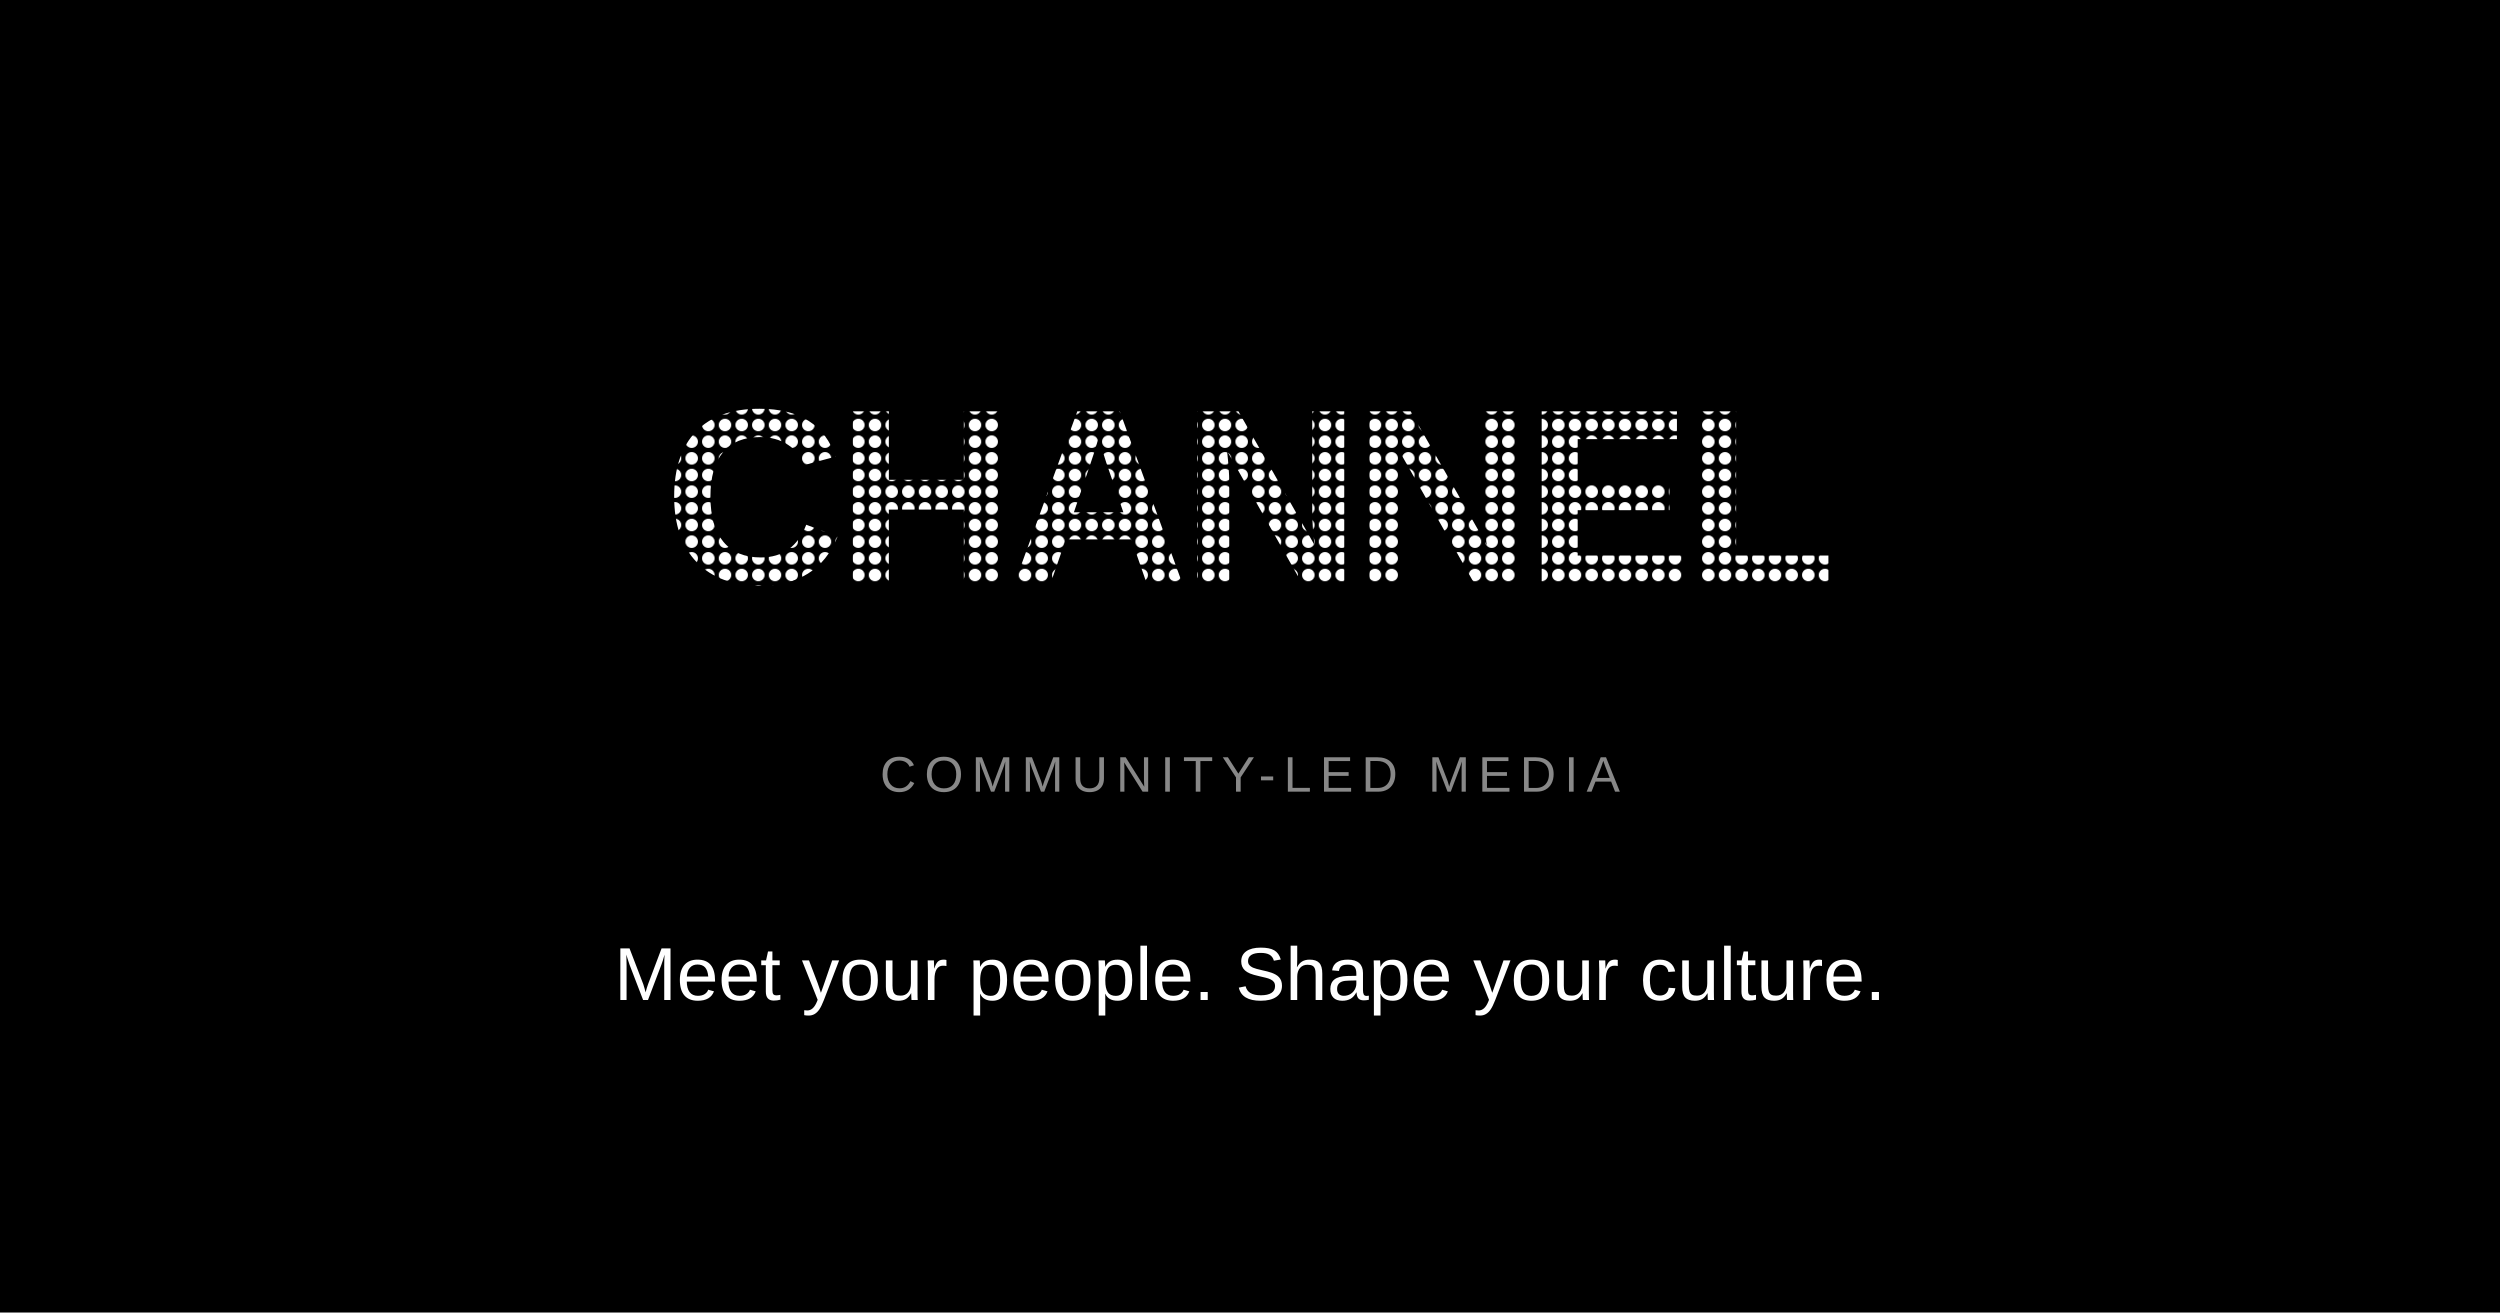
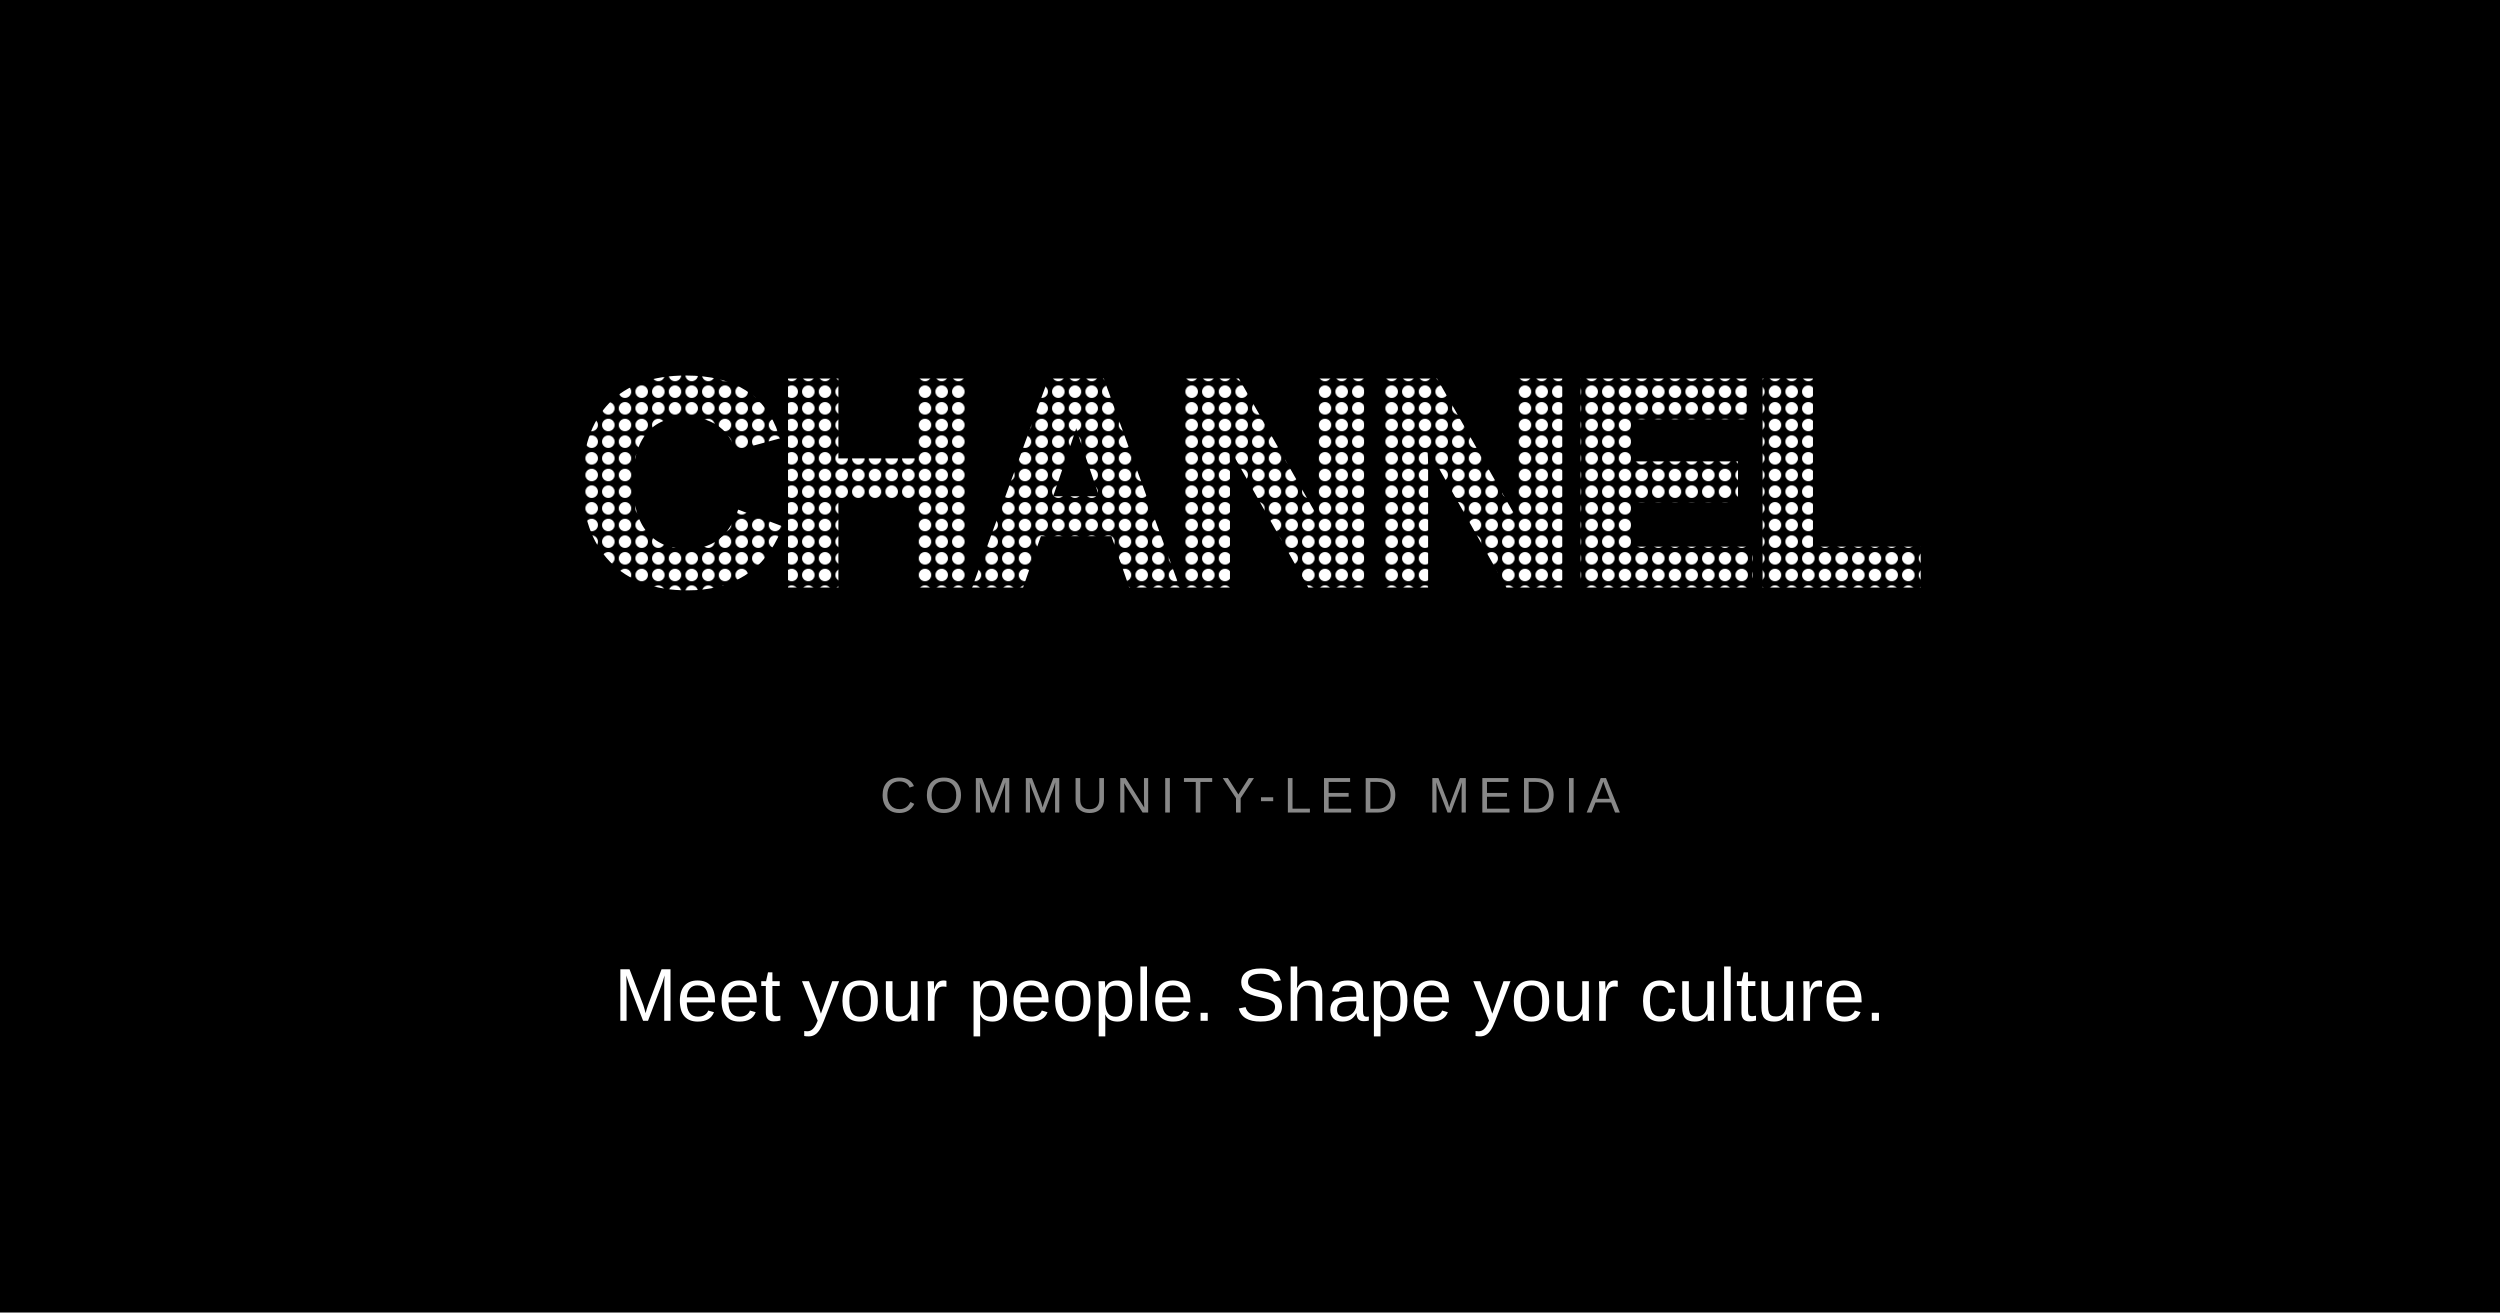
<svg xmlns="http://www.w3.org/2000/svg" width="1200" height="630" viewBox="0 0 1200 630">
  <rect width="1200" height="630" fill="#000" />
  <defs>
    <pattern id="dots" patternUnits="userSpaceOnUse" width="8" height="8">
      <circle cx="4" cy="4" r="3" fill="white" />
    </pattern>
    <mask id="textMask">
-       <text x="600" y="280" text-anchor="middle" font-family="-apple-system, BlinkMacSystemFont, 'Helvetica Neue', Arial, sans-serif" font-size="120" font-weight="900" letter-spacing="-4" fill="white">CHANNEL</text>
+       <text x="600" y="280" text-anchor="middle" font-family="Arial Black, -apple-system, BlinkMacSystemFont, 'Helvetica Neue', Arial, sans-serif" font-size="140" font-weight="900" letter-spacing="-6" fill="white" stroke="white" stroke-width="4">CHANNEL</text>
    </mask>
  </defs>
-   <rect x="100" y="180" width="1000" height="150" fill="url(#dots)" mask="url(#textMask)" />
-   <text x="600" y="380" text-anchor="middle" font-family="-apple-system, BlinkMacSystemFont, 'Helvetica Neue', Arial, sans-serif" font-size="24" fill="#888" text-transform="uppercase" letter-spacing="4">COMMUNITY-LED MEDIA</text>
-   <text x="600" y="480" text-anchor="middle" font-family="-apple-system, BlinkMacSystemFont, 'Helvetica Neue', Arial, sans-serif" font-size="36" fill="#fff" font-weight="500">Meet your people. Shape your culture.</text>
+   <rect x="50" y="160" width="1100" height="180" fill="url(#dots)" mask="url(#textMask)" />
+   <text x="600" y="390" text-anchor="middle" font-family="-apple-system, BlinkMacSystemFont, 'Helvetica Neue', Arial, sans-serif" font-size="24" fill="#888" text-transform="uppercase" letter-spacing="4">COMMUNITY-LED MEDIA</text>
+   <text x="600" y="490" text-anchor="middle" font-family="-apple-system, BlinkMacSystemFont, 'Helvetica Neue', Arial, sans-serif" font-size="36" fill="#fff" font-weight="500">Meet your people. Shape your culture.</text>
</svg>
